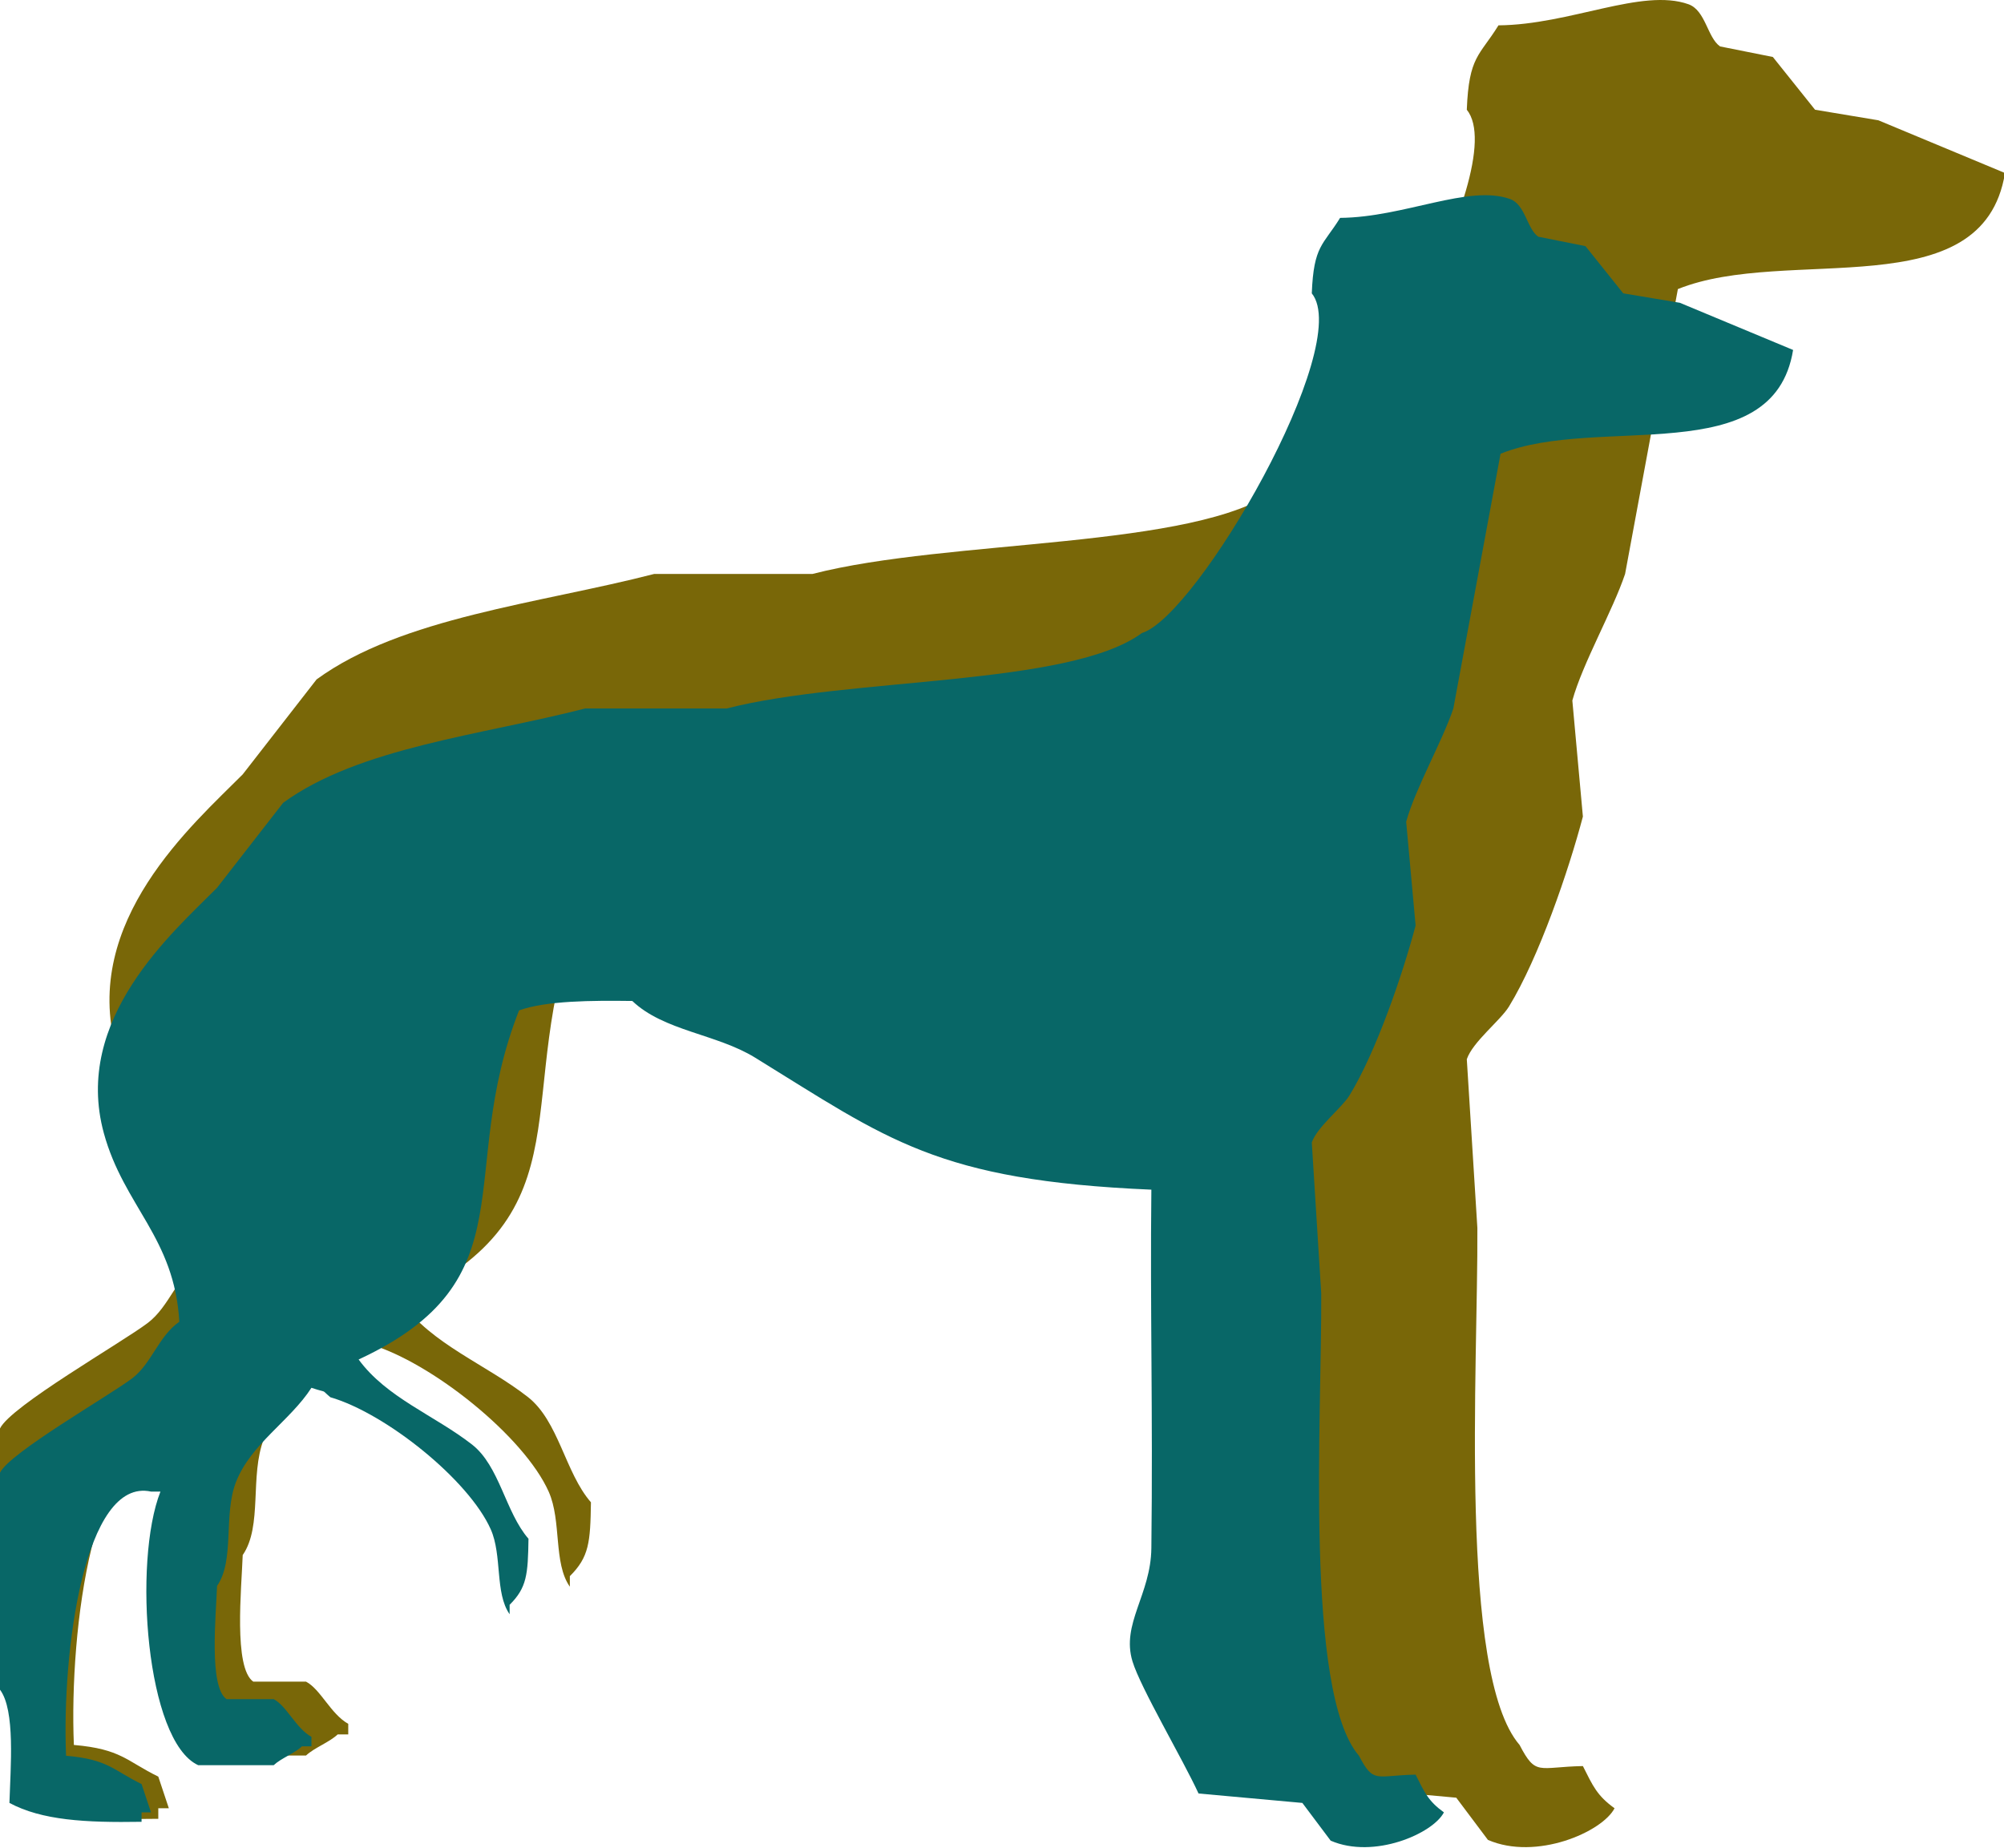
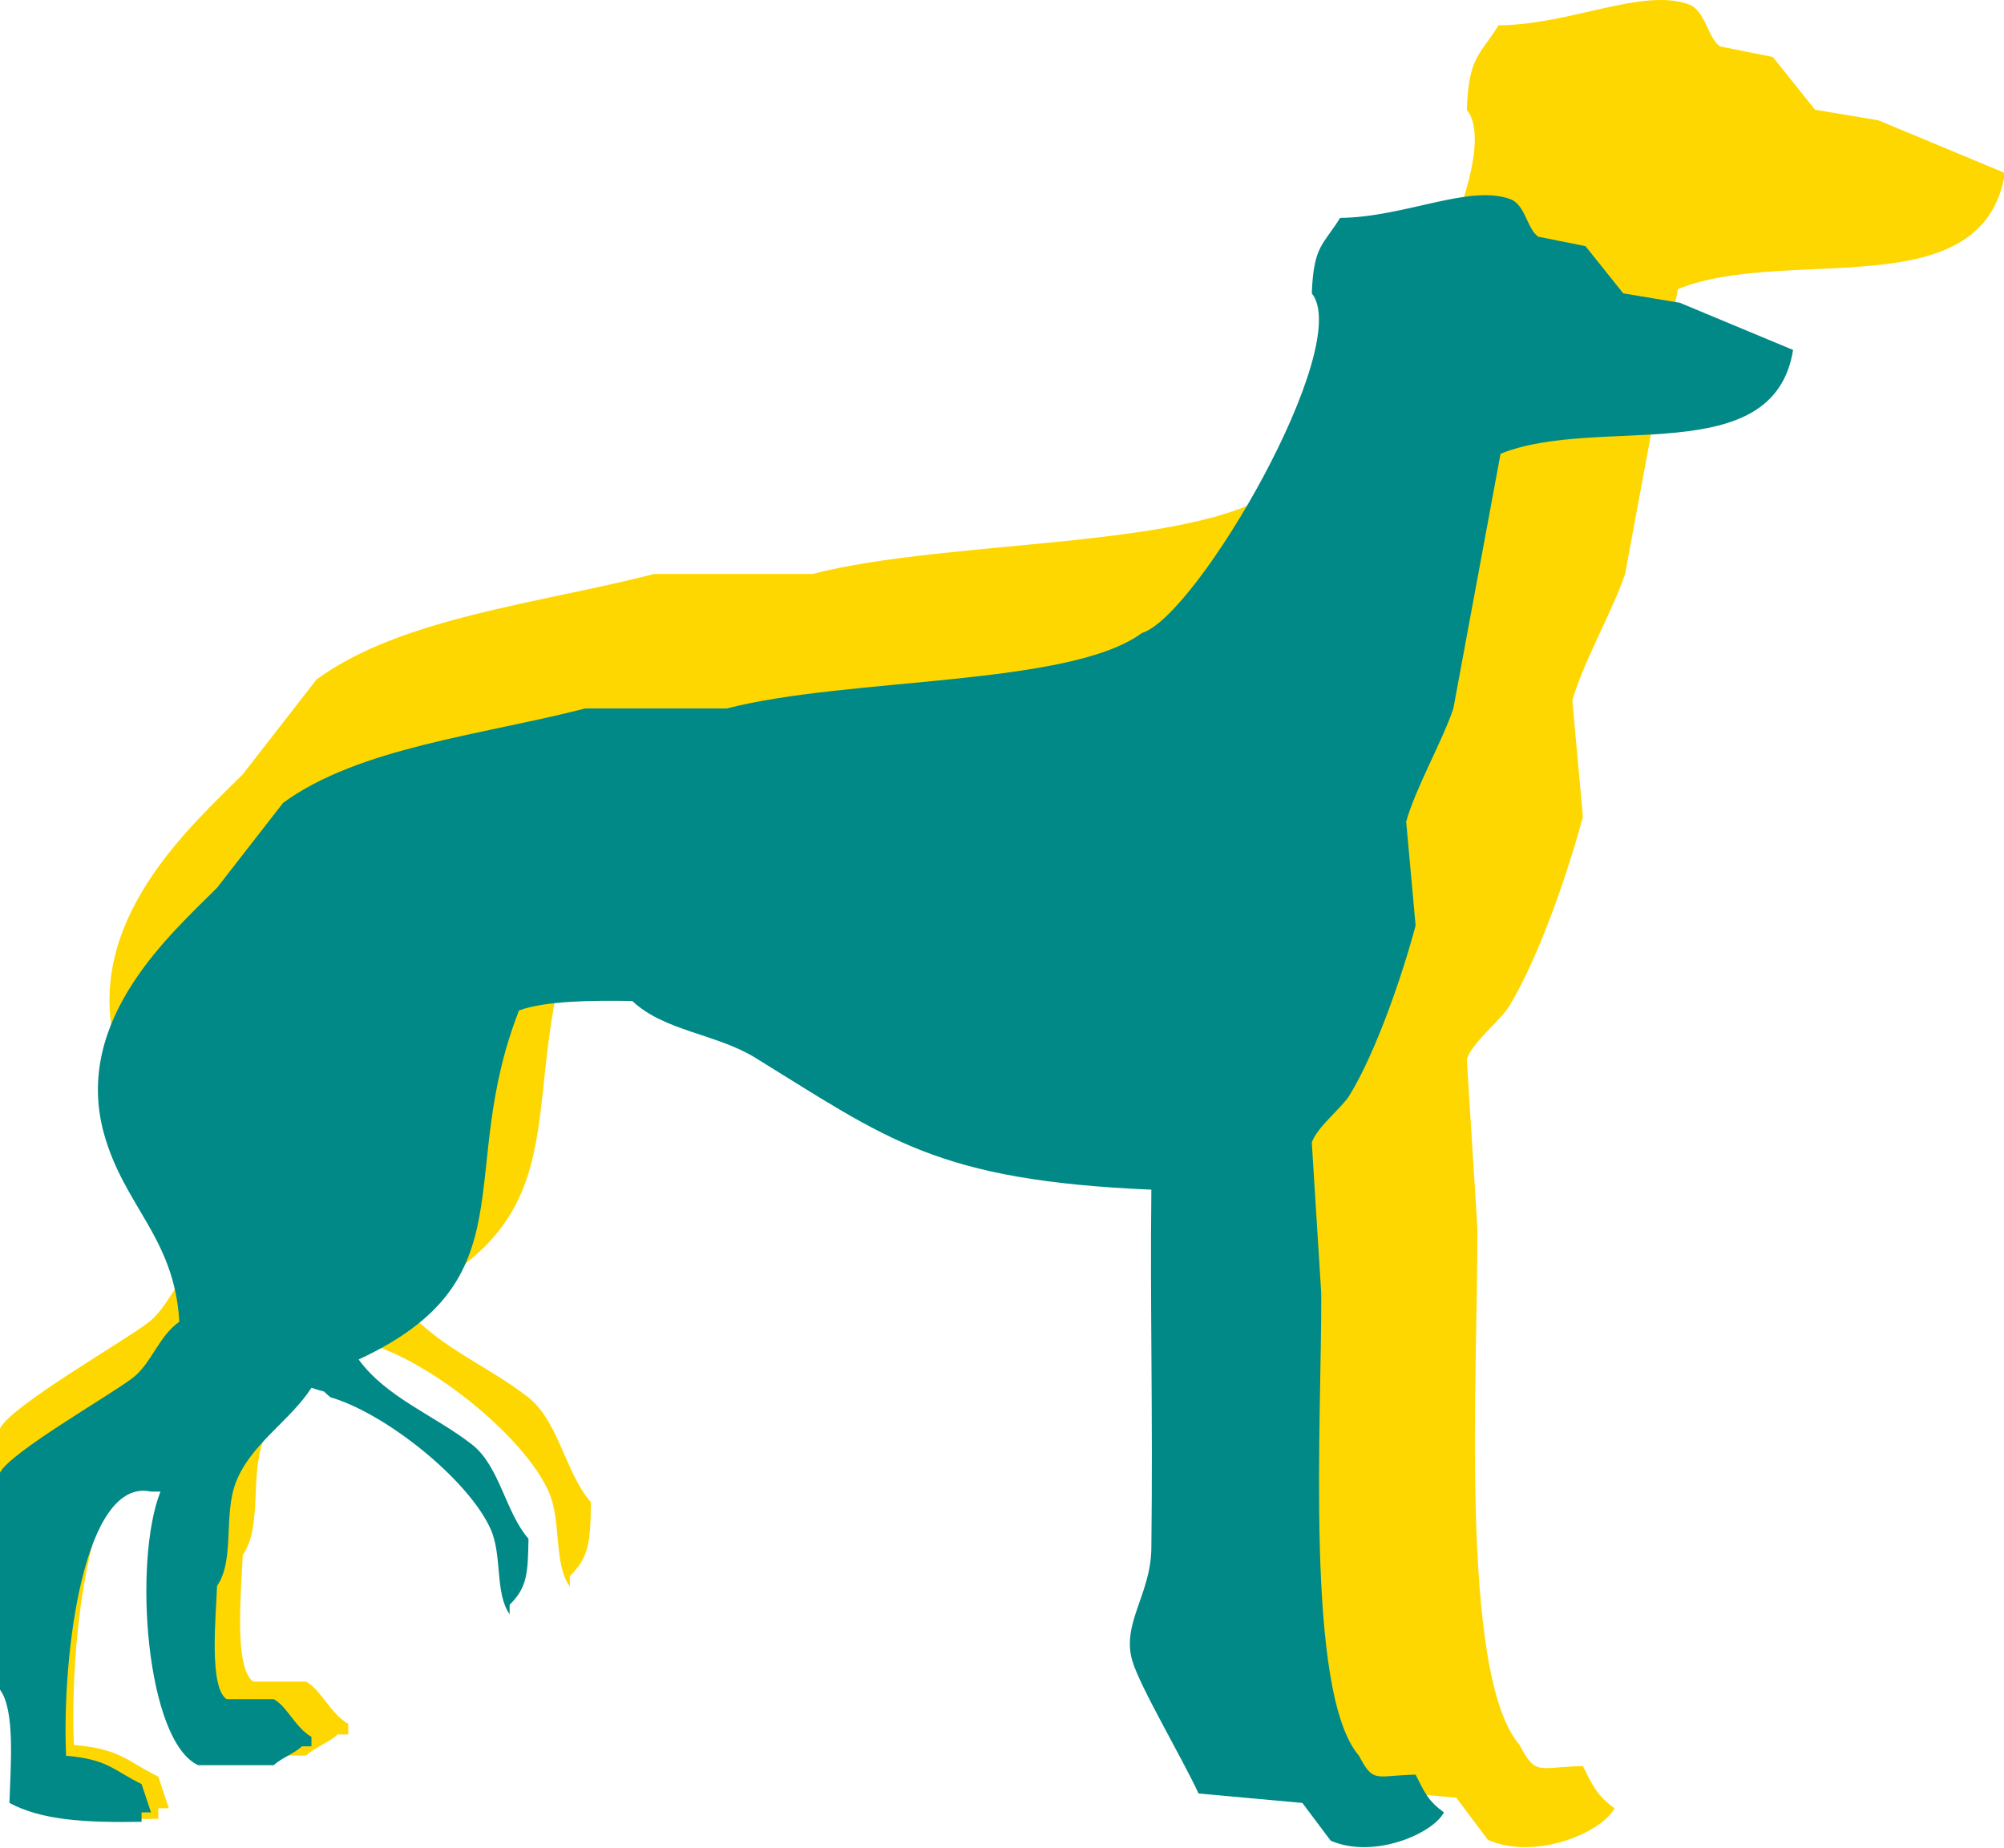
<svg xmlns="http://www.w3.org/2000/svg" width="437px" height="403px" viewBox="0 0 437 403" version="1.1">
  <defs />
  <g id="Page-1" stroke="none" stroke-width="1" fill="none" fill-rule="evenodd">
    <g id="greyhound">
-       <path d="M421.107,380.612 C422.168,355.404 416.649,312.651 400.398,316.181 L398.093,316.181 C404.828,333.286 401.619,377.073 388.889,382.912 L370.48,382.912 C368.63,381.182 365.421,380.057 363.58,378.312 L361.275,378.312 L361.275,376.008 C365.118,373.841 367.285,368.484 370.48,366.803 L381.989,366.803 C386.323,363.76 384.546,346.393 384.289,339.19 C379.923,332.873 382.797,321.887 379.684,313.881 C376.062,304.557 366.449,298.915 361.275,290.867 C356.979,292.304 359.191,291.037 356.676,293.167 C343.137,297.097 322.91,313.335 317.558,325.385 C314.72,331.767 316.58,340.944 312.953,346.094 L312.953,343.794 C308.752,339.621 308.482,336.408 308.353,327.685 C314.013,321.18 315.368,309.956 322.158,304.676 C331.307,297.561 342.963,293.278 349.771,283.963 C307.706,264.434 326.363,238.849 310.653,198.822 C304.015,196.44 292.974,196.394 283.04,196.522 C275.35,203.854 262.505,204.552 253.126,210.327 C220.757,230.255 208.871,240.305 156.477,242.545 C156.798,271.664 156.082,296.757 156.477,329.985 C156.61,341.357 163.877,348.422 161.076,357.599 C159.107,364.067 148.819,381.439 144.972,389.817 C136.534,390.584 128.096,391.35 119.659,392.117 C117.359,395.188 115.054,398.255 112.754,401.321 C102.214,405.898 87.821,399.595 85.14,394.421 C88.965,391.662 89.851,389.578 92.045,385.217 C101.81,385.414 102.273,387.48 105.849,380.612 C119.209,365.137 114.884,297.868 115.054,267.858 C115.821,255.583 116.587,243.312 117.359,231.04 C116.064,227.23 110.041,222.616 108.154,219.531 C101.644,208.895 95.148,189.884 92.045,178.113 C92.812,169.676 93.578,161.238 94.345,152.8 C92.105,144.679 85.526,133.202 82.841,125.186 C79.003,104.477 75.169,83.764 71.331,63.055 C47.459,53.423 4.802,67.361 0,37.741 C9.2,33.908 18.409,30.07 27.614,26.237 C32.213,25.47 36.818,24.704 41.418,23.937 C44.485,20.099 47.556,16.266 50.622,12.428 C54.46,11.661 58.294,10.894 62.127,10.128 C64.914,8.195 65.276,2.259 69.031,0.923 C79.154,-2.676 94.813,5.399 110.454,5.528 C114.59,12.235 116.904,12.189 117.359,23.937 C107.043,36.662 145.321,102.701 158.776,106.777 C176.46,119.843 230.209,117.501 260.026,125.186 L294.544,125.186 C319.656,131.664 349.615,134.648 368.18,148.195 C373.551,155.1 378.918,162.004 384.289,168.909 C395.155,179.844 419.491,200.911 411.903,228.736 C407.032,246.594 394.664,254.183 393.494,274.758 C398.594,278.325 400.242,284.968 404.998,288.567 C410.732,292.901 434.87,306.701 437.216,311.576 L437.216,364.503 C433.447,369.535 434.654,383.376 434.916,392.117 C427.02,396.354 416.447,396.951 402.698,396.721 L402.698,394.421 L400.398,394.421 C401.165,392.117 401.931,389.817 402.698,387.517 C409.662,384.106 410.815,381.498 421.107,380.612" id="Fill-1" fill="#796708" transform="translate(218.608, 201.4515) scale(-1, 1) translate(-218.608, -201.4515) " />
-       <path d="M376.603,382.968 C377.552,360.424 372.617,322.189 358.083,325.346 L356.022,325.346 C362.045,340.643 359.175,379.803 347.79,385.025 L331.327,385.025 C329.672,383.477 326.802,382.471 325.156,380.911 L323.095,380.911 L323.095,378.85 C326.531,376.912 328.469,372.121 331.327,370.618 L341.62,370.618 C345.495,367.896 343.906,352.365 343.676,345.923 C339.772,340.274 342.342,330.449 339.558,323.289 C336.319,314.951 327.722,309.905 323.095,302.708 C319.252,303.993 321.231,302.859 318.981,304.764 C306.874,308.279 288.784,322.8 283.997,333.578 C281.46,339.284 283.123,347.492 279.879,352.098 L279.879,350.041 C276.123,346.309 275.88,343.435 275.766,335.635 C280.828,329.817 282.039,319.779 288.111,315.057 C296.294,308.694 306.718,304.863 312.806,296.533 C275.187,279.067 291.872,256.187 277.822,220.39 C271.886,218.259 262.012,218.218 253.127,218.333 C246.25,224.89 234.763,225.514 226.375,230.679 C197.426,248.501 186.797,257.488 139.94,259.492 C140.227,285.534 139.587,307.975 139.94,337.691 C140.059,347.861 146.558,354.18 144.054,362.387 C142.292,368.172 133.092,383.707 129.651,391.2 L107.013,393.257 C104.956,396.003 102.895,398.746 100.838,401.489 C91.411,405.582 78.54,399.945 76.143,395.318 C79.563,392.85 80.355,390.986 82.317,387.086 C91.05,387.263 91.465,389.11 94.663,382.968 C106.61,369.128 102.743,308.969 102.895,282.13 C103.58,271.152 104.266,260.178 104.956,249.203 C103.798,245.796 98.411,241.669 96.724,238.911 C90.902,229.398 85.093,212.396 82.317,201.87 C83.003,194.324 83.689,186.777 84.374,179.231 C82.371,171.969 76.487,161.705 74.086,154.536 C70.653,136.016 67.225,117.491 63.793,98.971 C42.444,90.357 4.294,102.822 0,76.333 C8.228,72.904 16.463,69.472 24.695,66.044 C28.809,65.358 32.927,64.673 37.041,63.987 C39.783,60.555 42.53,57.126 45.273,53.694 C48.705,53.009 52.133,52.323 55.561,51.637 C58.053,49.909 58.378,44.6 61.736,43.406 C70.789,40.187 84.793,47.408 98.781,47.523 C102.48,53.522 104.549,53.481 104.956,63.987 C95.73,75.368 129.963,134.427 141.997,138.073 C157.811,149.757 205.88,147.663 232.546,154.536 L263.416,154.536 C285.874,160.329 312.667,162.998 329.27,175.113 C334.073,181.288 338.873,187.463 343.676,193.638 C353.394,203.418 375.158,222.258 368.372,247.142 C364.016,263.113 352.955,269.9 351.908,288.301 C356.469,291.491 357.943,297.432 362.197,300.651 C367.325,304.526 388.912,316.868 391.01,321.228 L391.01,368.562 C387.639,373.061 388.719,385.44 388.953,393.257 C381.891,397.046 372.436,397.58 360.14,397.375 L360.14,395.318 L358.083,395.318 C358.769,393.257 359.454,391.2 360.14,389.143 C366.368,386.092 367.399,383.761 376.603,382.968" id="Fill-1" fill="#086767" transform="translate(195.505, 222.7414) scale(-1, 1) translate(-195.505, -222.7414) " />
+       <path d="M421.107,380.612 C422.168,355.404 416.649,312.651 400.398,316.181 L398.093,316.181 C404.828,333.286 401.619,377.073 388.889,382.912 L370.48,382.912 C368.63,381.182 365.421,380.057 363.58,378.312 L361.275,378.312 L361.275,376.008 C365.118,373.841 367.285,368.484 370.48,366.803 L381.989,366.803 C386.323,363.76 384.546,346.393 384.289,339.19 C379.923,332.873 382.797,321.887 379.684,313.881 C376.062,304.557 366.449,298.915 361.275,290.867 C356.979,292.304 359.191,291.037 356.676,293.167 C343.137,297.097 322.91,313.335 317.558,325.385 C314.72,331.767 316.58,340.944 312.953,346.094 L312.953,343.794 C308.752,339.621 308.482,336.408 308.353,327.685 C314.013,321.18 315.368,309.956 322.158,304.676 C331.307,297.561 342.963,293.278 349.771,283.963 C307.706,264.434 326.363,238.849 310.653,198.822 C304.015,196.44 292.974,196.394 283.04,196.522 C275.35,203.854 262.505,204.552 253.126,210.327 C220.757,230.255 208.871,240.305 156.477,242.545 C156.798,271.664 156.082,296.757 156.477,329.985 C156.61,341.357 163.877,348.422 161.076,357.599 C159.107,364.067 148.819,381.439 144.972,389.817 C136.534,390.584 128.096,391.35 119.659,392.117 C117.359,395.188 115.054,398.255 112.754,401.321 C102.214,405.898 87.821,399.595 85.14,394.421 C88.965,391.662 89.851,389.578 92.045,385.217 C101.81,385.414 102.273,387.48 105.849,380.612 C119.209,365.137 114.884,297.868 115.054,267.858 C115.821,255.583 116.587,243.312 117.359,231.04 C116.064,227.23 110.041,222.616 108.154,219.531 C101.644,208.895 95.148,189.884 92.045,178.113 C92.812,169.676 93.578,161.238 94.345,152.8 C92.105,144.679 85.526,133.202 82.841,125.186 C79.003,104.477 75.169,83.764 71.331,63.055 C47.459,53.423 4.802,67.361 0,37.741 C9.2,33.908 18.409,30.07 27.614,26.237 C32.213,25.47 36.818,24.704 41.418,23.937 C44.485,20.099 47.556,16.266 50.622,12.428 C54.46,11.661 58.294,10.894 62.127,10.128 C64.914,8.195 65.276,2.259 69.031,0.923 C79.154,-2.676 94.813,5.399 110.454,5.528 C114.59,12.235 116.904,12.189 117.359,23.937 C107.043,36.662 145.321,102.701 158.776,106.777 C176.46,119.843 230.209,117.501 260.026,125.186 L294.544,125.186 C319.656,131.664 349.615,134.648 368.18,148.195 C373.551,155.1 378.918,162.004 384.289,168.909 C395.155,179.844 419.491,200.911 411.903,228.736 C407.032,246.594 394.664,254.183 393.494,274.758 C398.594,278.325 400.242,284.968 404.998,288.567 C410.732,292.901 434.87,306.701 437.216,311.576 L437.216,364.503 C433.447,369.535 434.654,383.376 434.916,392.117 C427.02,396.354 416.447,396.951 402.698,396.721 L402.698,394.421 L400.398,394.421 C401.165,392.117 401.931,389.817 402.698,387.517 C409.662,384.106 410.815,381.498 421.107,380.612" id="Fill-1" fill="#fed701" transform="translate(218.608, 201.4515) scale(-1, 1) translate(-218.608, -201.4515) " />
+       <path d="M376.603,382.968 C377.552,360.424 372.617,322.189 358.083,325.346 L356.022,325.346 C362.045,340.643 359.175,379.803 347.79,385.025 L331.327,385.025 C329.672,383.477 326.802,382.471 325.156,380.911 L323.095,380.911 L323.095,378.85 C326.531,376.912 328.469,372.121 331.327,370.618 L341.62,370.618 C345.495,367.896 343.906,352.365 343.676,345.923 C339.772,340.274 342.342,330.449 339.558,323.289 C336.319,314.951 327.722,309.905 323.095,302.708 C319.252,303.993 321.231,302.859 318.981,304.764 C306.874,308.279 288.784,322.8 283.997,333.578 C281.46,339.284 283.123,347.492 279.879,352.098 L279.879,350.041 C276.123,346.309 275.88,343.435 275.766,335.635 C280.828,329.817 282.039,319.779 288.111,315.057 C296.294,308.694 306.718,304.863 312.806,296.533 C275.187,279.067 291.872,256.187 277.822,220.39 C271.886,218.259 262.012,218.218 253.127,218.333 C246.25,224.89 234.763,225.514 226.375,230.679 C197.426,248.501 186.797,257.488 139.94,259.492 C140.227,285.534 139.587,307.975 139.94,337.691 C140.059,347.861 146.558,354.18 144.054,362.387 C142.292,368.172 133.092,383.707 129.651,391.2 L107.013,393.257 C104.956,396.003 102.895,398.746 100.838,401.489 C91.411,405.582 78.54,399.945 76.143,395.318 C79.563,392.85 80.355,390.986 82.317,387.086 C91.05,387.263 91.465,389.11 94.663,382.968 C106.61,369.128 102.743,308.969 102.895,282.13 C103.58,271.152 104.266,260.178 104.956,249.203 C103.798,245.796 98.411,241.669 96.724,238.911 C90.902,229.398 85.093,212.396 82.317,201.87 C83.003,194.324 83.689,186.777 84.374,179.231 C82.371,171.969 76.487,161.705 74.086,154.536 C70.653,136.016 67.225,117.491 63.793,98.971 C42.444,90.357 4.294,102.822 0,76.333 C8.228,72.904 16.463,69.472 24.695,66.044 C28.809,65.358 32.927,64.673 37.041,63.987 C39.783,60.555 42.53,57.126 45.273,53.694 C48.705,53.009 52.133,52.323 55.561,51.637 C58.053,49.909 58.378,44.6 61.736,43.406 C70.789,40.187 84.793,47.408 98.781,47.523 C102.48,53.522 104.549,53.481 104.956,63.987 C95.73,75.368 129.963,134.427 141.997,138.073 C157.811,149.757 205.88,147.663 232.546,154.536 L263.416,154.536 C285.874,160.329 312.667,162.998 329.27,175.113 C334.073,181.288 338.873,187.463 343.676,193.638 C353.394,203.418 375.158,222.258 368.372,247.142 C364.016,263.113 352.955,269.9 351.908,288.301 C356.469,291.491 357.943,297.432 362.197,300.651 C367.325,304.526 388.912,316.868 391.01,321.228 L391.01,368.562 C387.639,373.061 388.719,385.44 388.953,393.257 C381.891,397.046 372.436,397.58 360.14,397.375 L360.14,395.318 L358.083,395.318 C358.769,393.257 359.454,391.2 360.14,389.143 C366.368,386.092 367.399,383.761 376.603,382.968" id="Fill-1" fill="#008986" transform="translate(195.505, 222.7414) scale(-1, 1) translate(-195.505, -222.7414) " />
    </g>
  </g>
</svg>
